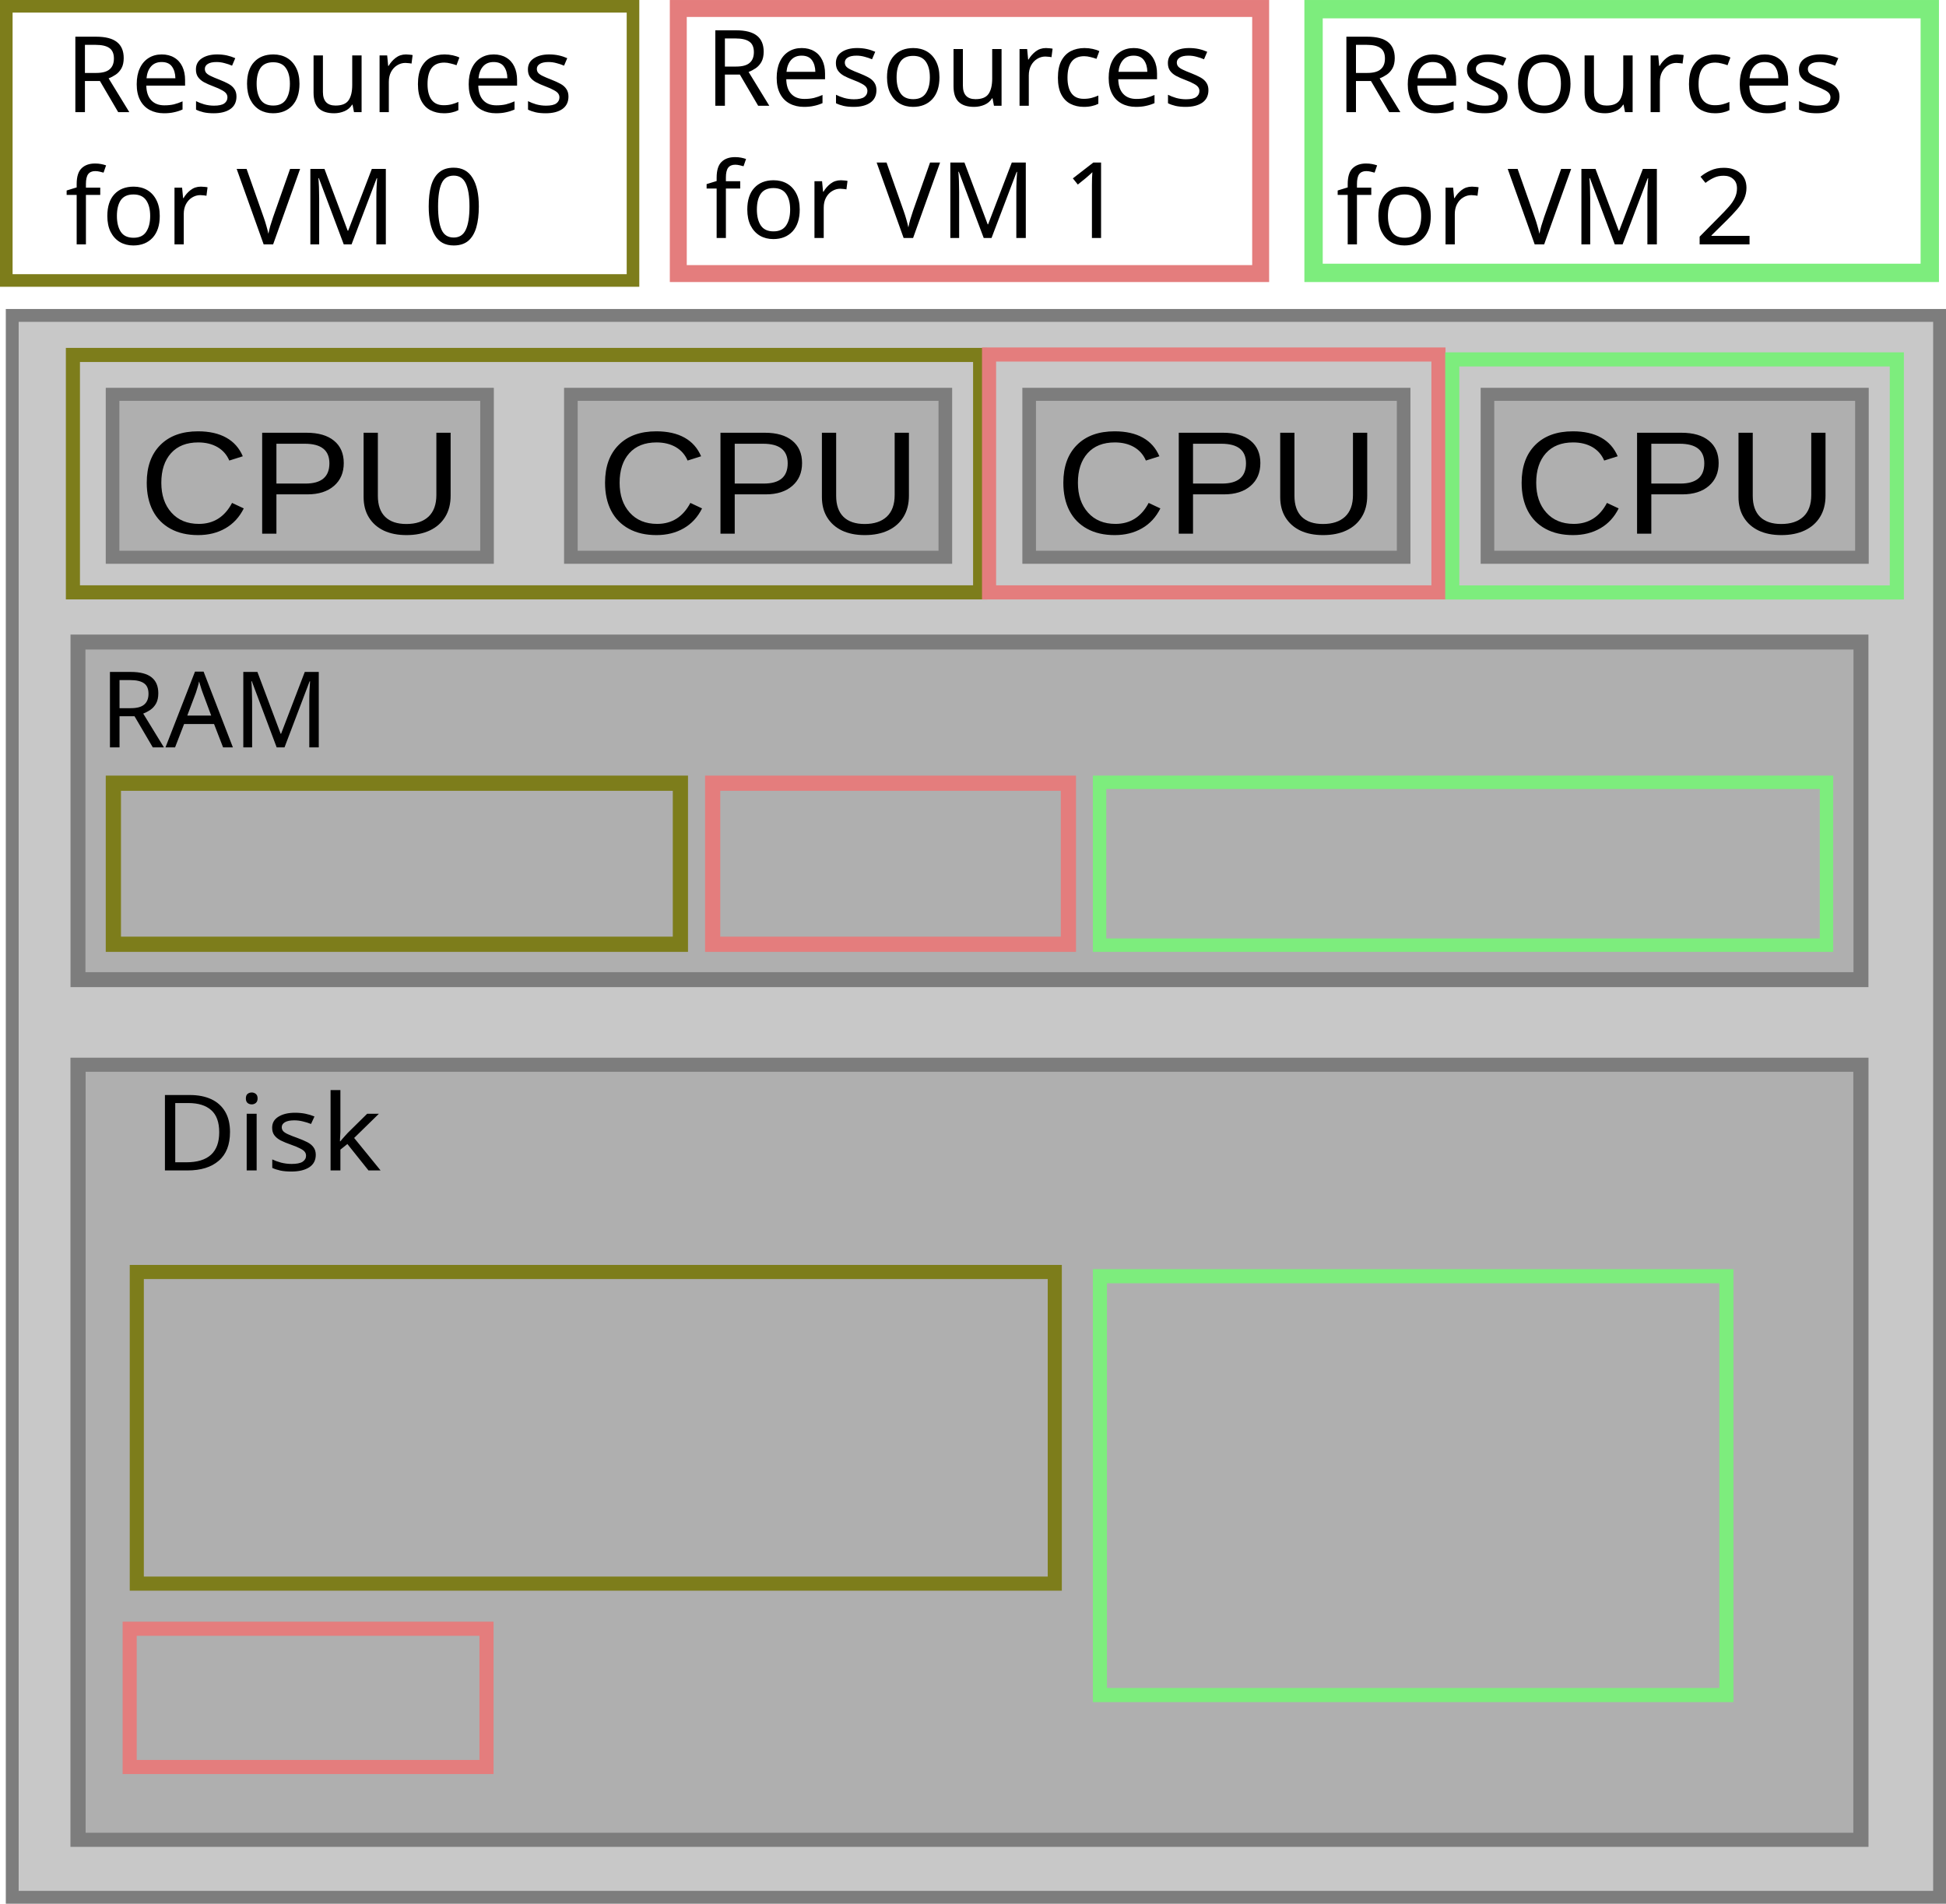
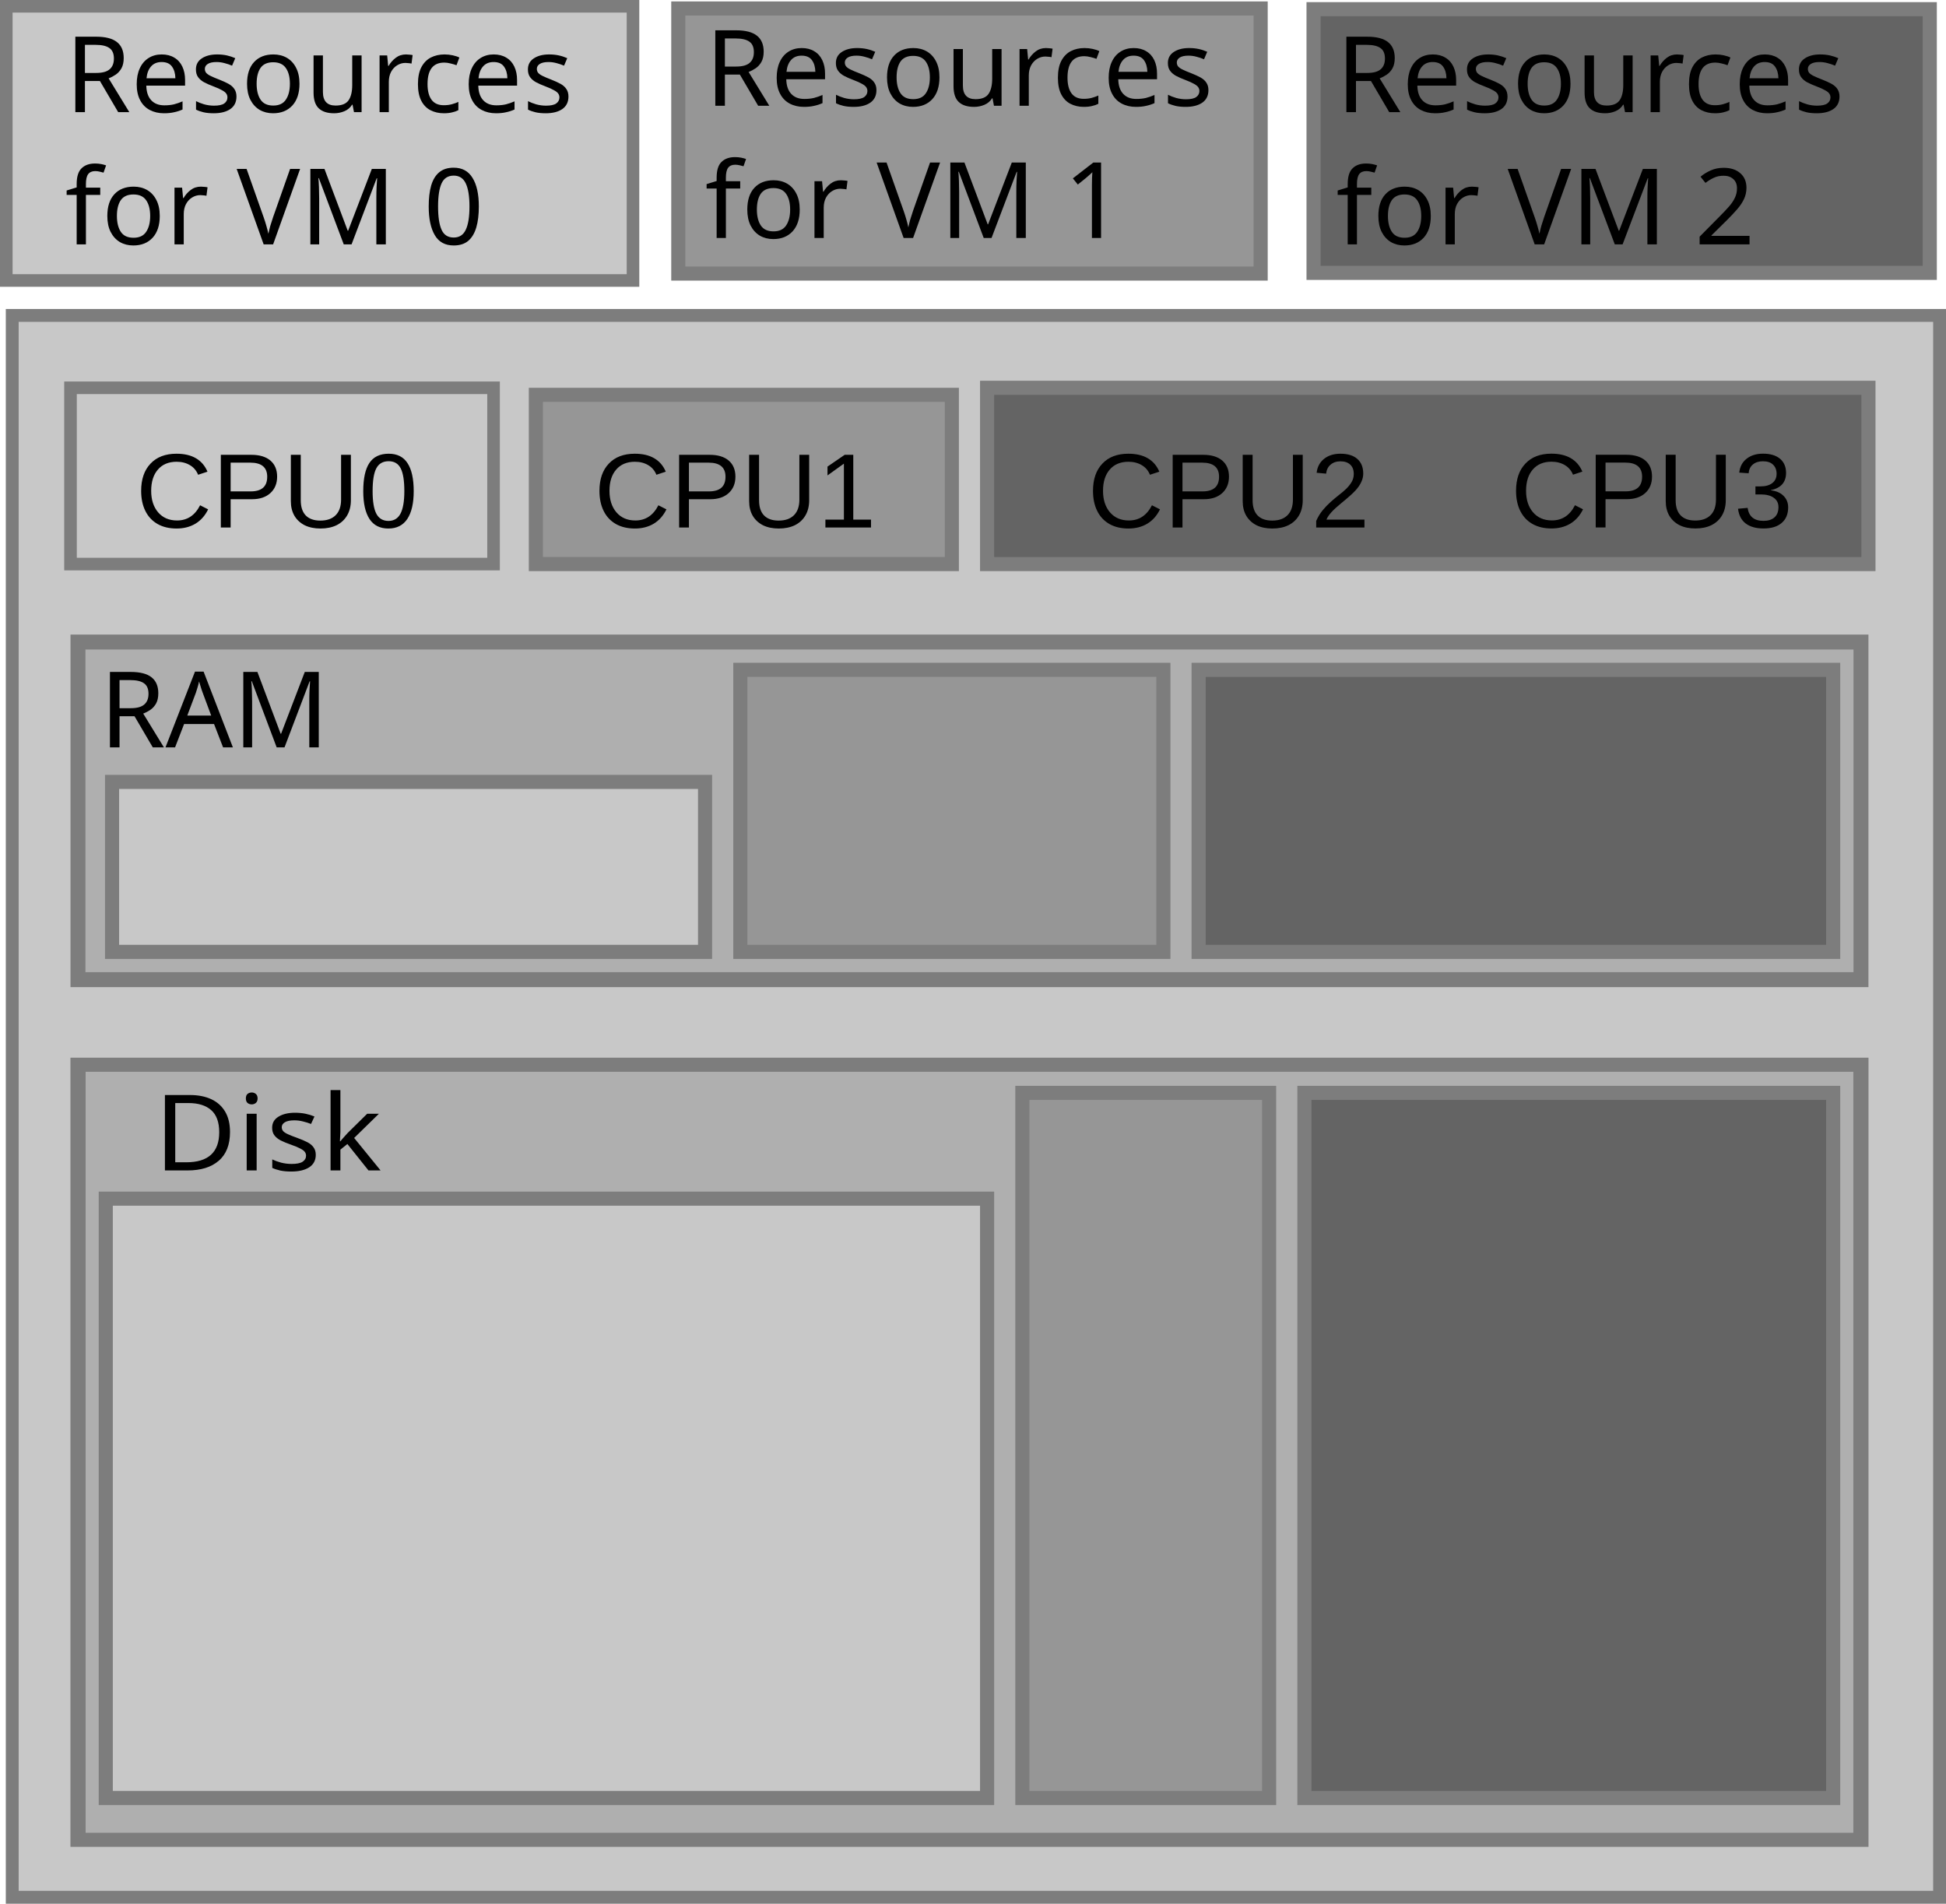
<svg xmlns="http://www.w3.org/2000/svg" width="77.893mm" height="76.2mm" viewBox="0 0 276 270" id="svg2" version="1.1">
  <defs id="defs4" />
  <g id="layer1" transform="translate(-10,-27.3622)">
    <rect style="fill:#c8c8c8;fill-opacity:1;stroke:#7d7d7d;stroke-width:1.823;stroke-linejoin:miter;stroke-miterlimit:10;stroke-dasharray:none;stroke-opacity:1" id="rect4136-4-6" width="273.354" height="224.354" x="11.735" y="72.097" />
-     <g id="g4144-0" transform="matrix(0.9656435,0,0,0.9244152,18.54238,-94.53593)">
-       <rect y="192.362" x="75" height="25" width="55" id="rect4136-0" style="fill:#afafaf;fill-opacity:1;stroke:#7d7d7d;stroke-width:2;stroke-linejoin:miter;stroke-miterlimit:10;stroke-dasharray:none;stroke-opacity:1" />
-       <text id="text4138-0" y="213.743" x="78.879" style="font-style:normal;font-weight:normal;font-size:15px;line-height:125%;font-family:sans-serif;letter-spacing:0px;word-spacing:0px;fill:#000000;fill-opacity:1;stroke:none;stroke-width:1px;stroke-linecap:butt;stroke-linejoin:miter;stroke-opacity:1" xml:space="preserve">
-         <tspan style="font-style:normal;font-variant:normal;font-weight:normal;font-stretch:normal;font-size:22.5px;font-family:Arial;-inkscape-font-specification:Arial" y="213.743" x="78.879" id="tspan4140-2">CPU</tspan>
-       </text>
-     </g>
    <g id="g4313" transform="translate(-4,-9.000008)">
      <rect y="127.421" x="25.059" height="47.882" width="252.882" id="rect4296" style="fill:#afafaf;fill-opacity:1;stroke:#7d7d7d;stroke-width:2.118;stroke-linejoin:miter;stroke-miterlimit:10;stroke-dasharray:none;stroke-opacity:1" />
      <text id="text4298" y="142.362" x="28.14" style="font-style:normal;font-weight:normal;font-size:15px;line-height:125%;font-family:sans-serif;letter-spacing:0px;word-spacing:0px;fill:#000000;fill-opacity:1;stroke:none;stroke-width:1px;stroke-linecap:butt;stroke-linejoin:miter;stroke-opacity:1" xml:space="preserve">
        <tspan y="142.362" x="28.14" id="tspan4300">RAM</tspan>
      </text>
    </g>
    <g id="g4308" transform="matrix(1.076019,0,0,0.9993278,-5.832662,-8.866578)">
      <rect y="187.362" x="25" height="110" width="235" id="rect4302" style="fill:#afafaf;fill-opacity:1;stroke:#7d7d7d;stroke-width:2;stroke-linejoin:miter;stroke-miterlimit:10;stroke-dasharray:none;stroke-opacity:1" />
      <text id="text4304" y="202.362" x="35" style="font-style:normal;font-weight:normal;font-size:15px;line-height:125%;font-family:sans-serif;letter-spacing:0px;word-spacing:0px;fill:#000000;fill-opacity:1;stroke:none;stroke-width:1px;stroke-linecap:butt;stroke-linejoin:miter;stroke-opacity:1" xml:space="preserve">
        <tspan y="202.362" x="35" id="tspan4306">Disk</tspan>
      </text>
    </g>
-     <rect style="fill:none;fill-opacity:1;stroke:#7d7d1b;stroke-width:2;stroke-linejoin:miter;stroke-miterlimit:10;stroke-dasharray:none;stroke-opacity:1" id="rect4318" width="128.671" height="33.671" x="20.341" y="77.703" />
-     <rect y="77.64" x="150.278" height="33.737" width="63.737" id="rect4302-9" style="fill:none;fill-opacity:1;stroke:#e47d7d;stroke-width:2;stroke-linejoin:miter;stroke-miterlimit:10;stroke-dasharray:none;stroke-opacity:1" />
-     <rect style="fill:#afafaf;fill-opacity:1;stroke:#7d7d1b;stroke-width:2.158;stroke-linejoin:miter;stroke-miterlimit:10;stroke-dasharray:none;stroke-opacity:1" id="rect4318-8" width="80.422" height="22.842" x="26.079" y="138.441" />
-     <rect y="138.44" x="111.078" height="22.845" width="50.453" id="rect4302-9-7" style="fill:none;fill-opacity:1;stroke:#e47d7d;stroke-width:2.155;stroke-linejoin:miter;stroke-miterlimit:10;stroke-dasharray:none;stroke-opacity:1" />
-     <rect style="fill:none;fill-opacity:1;stroke:#7d7d1b;stroke-width:2;stroke-linejoin:miter;stroke-miterlimit:10;stroke-dasharray:none;stroke-opacity:1" id="rect4318-0" width="130.198" height="44.198" x="29.401" y="207.763" />
-     <rect y="258.362" x="28.392" height="19.608" width="50.608" id="rect4302-9-7-9" style="fill:none;fill-opacity:1;stroke:#e47d7d;stroke-width:2;stroke-linejoin:miter;stroke-miterlimit:10;stroke-dasharray:none;stroke-opacity:1" />
-     <rect style="fill:none;fill-opacity:1;stroke:#7ded7d;stroke-width:2;stroke-linejoin:miter;stroke-miterlimit:10;stroke-dasharray:none;stroke-opacity:1" id="rect4136-4-6-1" width="63.054" height="33.054" x="215.973" y="78.335" />
-     <rect style="fill:none;fill-opacity:1;stroke:#7ded7d;stroke-width:1.902;stroke-linejoin:miter;stroke-miterlimit:10;stroke-dasharray:none;stroke-opacity:1" id="rect4136-4-6-1-2" width="103.098" height="23.098" x="165.951" y="138.313" />
-     <rect style="fill:none;fill-opacity:1;stroke:#7ded7d;stroke-width:2;stroke-linejoin:miter;stroke-miterlimit:10;stroke-dasharray:none;stroke-opacity:1" id="rect4136-4-6-1-2-2" width="88.852" height="59.402" x="166" y="208.362" />
-     <g id="g4144-0-1" transform="matrix(0.9656435,0,0,0.9244152,-46.45762,-94.53593)">
-       <rect y="192.362" x="75" height="25" width="55" id="rect4136-0-2" style="fill:#afafaf;fill-opacity:1;stroke:#7d7d7d;stroke-width:2;stroke-linejoin:miter;stroke-miterlimit:10;stroke-dasharray:none;stroke-opacity:1" />
-       <text id="text4138-0-9" y="213.743" x="78.879" style="font-style:normal;font-weight:normal;font-size:15px;line-height:125%;font-family:sans-serif;letter-spacing:0px;word-spacing:0px;fill:#000000;fill-opacity:1;stroke:none;stroke-width:1px;stroke-linecap:butt;stroke-linejoin:miter;stroke-opacity:1" xml:space="preserve">
-         <tspan style="font-style:normal;font-variant:normal;font-weight:normal;font-stretch:normal;font-size:22.5px;font-family:Arial;-inkscape-font-specification:Arial" y="213.743" x="78.879" id="tspan4140-2-9">CPU</tspan>
-       </text>
-     </g>
-     <g id="g4144-0-4" transform="matrix(0.9656435,0,0,0.9244152,83.54238,-94.53593)">
-       <rect y="192.362" x="75" height="25" width="55" id="rect4136-0-1" style="fill:#afafaf;fill-opacity:1;stroke:#7d7d7d;stroke-width:2;stroke-linejoin:miter;stroke-miterlimit:10;stroke-dasharray:none;stroke-opacity:1" />
-       <text id="text4138-0-2" y="213.743" x="78.879" style="font-style:normal;font-weight:normal;font-size:15px;line-height:125%;font-family:sans-serif;letter-spacing:0px;word-spacing:0px;fill:#000000;fill-opacity:1;stroke:none;stroke-width:1px;stroke-linecap:butt;stroke-linejoin:miter;stroke-opacity:1" xml:space="preserve">
-         <tspan style="font-style:normal;font-variant:normal;font-weight:normal;font-stretch:normal;font-size:22.5px;font-family:Arial;-inkscape-font-specification:Arial" y="213.743" x="78.879" id="tspan4140-2-8">CPU</tspan>
-       </text>
-     </g>
-     <g id="g4144-0-0" transform="matrix(0.9656435,0,0,0.9244152,148.5424,-94.53593)">
-       <rect y="192.362" x="75" height="25" width="55" id="rect4136-0-5" style="fill:#afafaf;fill-opacity:1;stroke:#7d7d7d;stroke-width:2;stroke-linejoin:miter;stroke-miterlimit:10;stroke-dasharray:none;stroke-opacity:1" />
-       <text id="text4138-0-1" y="213.743" x="78.879" style="font-style:normal;font-weight:normal;font-size:15px;line-height:125%;font-family:sans-serif;letter-spacing:0px;word-spacing:0px;fill:#000000;fill-opacity:1;stroke:none;stroke-width:1px;stroke-linecap:butt;stroke-linejoin:miter;stroke-opacity:1" xml:space="preserve">
-         <tspan style="font-style:normal;font-variant:normal;font-weight:normal;font-stretch:normal;font-size:22.5px;font-family:Arial;-inkscape-font-specification:Arial" y="213.743" x="78.879" id="tspan4140-2-3">CPU</tspan>
-       </text>
-     </g>
    <g id="g4534" transform="translate(185,-5.4254292e-7)">
-       <rect ry="0" y="28.663" x="11.301" height="37.399" width="87.399" id="rect4514" style="opacity:1;fill:none;fill-opacity:1;stroke:#7ded7d;stroke-width:2.601;stroke-linejoin:miter;stroke-miterlimit:10;stroke-dasharray:none;stroke-opacity:1" />
+       <rect ry="0" y="28.663" x="11.301" height="37.399" width="87.399" id="rect4514" style="opacity:1;fill:#646464;fill-opacity:1;stroke:#7d7d7d;stroke-width:2;stroke-linejoin:miter;stroke-miterlimit:10;stroke-dasharray:none;stroke-opacity:1" />
      <text id="text4516" y="43.268" x="14.502" style="font-style:normal;font-weight:normal;font-size:15px;line-height:125%;font-family:sans-serif;letter-spacing:0px;word-spacing:0px;fill:#000000;fill-opacity:1;stroke:none;stroke-width:1px;stroke-linecap:butt;stroke-linejoin:miter;stroke-opacity:1" xml:space="preserve">
        <tspan y="43.268" x="14.502" id="tspan4518">Resources </tspan>
        <tspan id="tspan4520" y="62.018" x="14.502">for VM 2</tspan>
      </text>
+       <rect ry="0" y="82.362" x="-35" height="25" width="125" id="rect4514-7" style="opacity:1;fill:#646464;fill-opacity:1;stroke:#7d7d7d;stroke-width:2;stroke-linejoin:miter;stroke-miterlimit:10;stroke-dasharray:none;stroke-opacity:1" />
    </g>
    <g id="g4555" transform="translate(-9.328964,10)">
+       <rect y="18.255" x="20.222" height="38.885" width="88.885" id="rect4318-2" style="fill:#c8c8c8;fill-opacity:1;stroke:#7d7d7d;stroke-width:1.786;stroke-linejoin:miter;stroke-miterlimit:10;stroke-dasharray:none;stroke-opacity:1" />
      <text id="text4528" y="33.268" x="28.564" style="font-style:normal;font-weight:normal;font-size:15px;line-height:125%;font-family:sans-serif;letter-spacing:0px;word-spacing:0px;fill:#000000;fill-opacity:1;stroke:none;stroke-width:1px;stroke-linecap:butt;stroke-linejoin:miter;stroke-opacity:1" xml:space="preserve">
        <tspan y="33.268" x="28.564" id="tspan4530">Resources </tspan>
        <tspan id="tspan4532" y="52.018" x="28.564">for VM 0</tspan>
      </text>
-       <rect y="18.255" x="20.222" height="38.885" width="88.885" id="rect4318-2" style="fill:none;fill-opacity:1;stroke:#7d7d1b;stroke-width:1.786;stroke-linejoin:miter;stroke-miterlimit:10;stroke-dasharray:none;stroke-opacity:1" />
+       <rect y="72.362" x="29.329" height="25" width="60" id="rect4318-2-9" style="fill:#c8c8c8;fill-opacity:1;stroke:#7d7d7d;stroke-width:1.786;stroke-linejoin:miter;stroke-miterlimit:10;stroke-dasharray:none;stroke-opacity:1" />
    </g>
    <g id="g4576" transform="translate(-15,4.999999)">
+       <rect style="fill:#969696;fill-opacity:1;stroke:#7d7d7d;stroke-width:2;stroke-linejoin:miter;stroke-miterlimit:10;stroke-dasharray:none;stroke-opacity:1;opacity:1" id="rect4302-9-77" width="82.597" height="37.597" x="121.202" y="23.564" />
      <text id="text4522" y="37.362" x="125" style="font-style:normal;font-weight:normal;font-size:15px;line-height:125%;font-family:sans-serif;letter-spacing:0px;word-spacing:0px;fill:#000000;fill-opacity:1;stroke:none;stroke-width:1px;stroke-linecap:butt;stroke-linejoin:miter;stroke-opacity:1" xml:space="preserve">
        <tspan y="37.362" x="125" id="tspan4524">Resources</tspan>
        <tspan id="tspan4526" y="56.112" x="125">for VM 1</tspan>
      </text>
-       <rect style="fill:none;fill-opacity:1;stroke:#e47d7d;stroke-width:2.403;stroke-linejoin:miter;stroke-miterlimit:10;stroke-dasharray:none;stroke-opacity:1" id="rect4302-9-77" width="82.597" height="37.597" x="121.202" y="23.564" />
+       <rect style="opacity:1;fill:#969696;fill-opacity:1;stroke:#7d7d7d;stroke-width:2;stroke-linejoin:miter;stroke-miterlimit:10;stroke-dasharray:none;stroke-opacity:1" id="rect4302-9-77-2" width="59" height="24" x="101" y="78.362" />
    </g>
+     <text xml:space="preserve" style="font-style:normal;font-weight:normal;font-size:15px;line-height:125%;font-family:sans-serif;letter-spacing:0px;word-spacing:0px;fill:#000000;fill-opacity:1;stroke:none;stroke-width:1px;stroke-linecap:butt;stroke-linejoin:miter;stroke-opacity:1" x="29.253" y="102.179" id="text4183">
+       <tspan id="tspan4185" x="29.253" y="102.179" style="font-style:normal;font-variant:normal;font-weight:normal;font-stretch:normal;font-size:15px;font-family:Arial;-inkscape-font-specification:Arial">CPU0</tspan>
+     </text>
+     <text xml:space="preserve" style="font-style:normal;font-weight:normal;font-size:15px;line-height:125%;font-family:sans-serif;letter-spacing:0px;word-spacing:0px;fill:#000000;fill-opacity:1;stroke:none;stroke-width:1px;stroke-linecap:butt;stroke-linejoin:miter;stroke-opacity:1" x="94.253" y="102.179" id="text4183-7">
+       <tspan id="tspan4185-1" x="94.253" y="102.179" style="font-style:normal;font-variant:normal;font-weight:normal;font-stretch:normal;font-size:15px;font-family:Arial;-inkscape-font-specification:Arial">CPU1</tspan>
+     </text>
+     <text xml:space="preserve" style="font-style:normal;font-weight:normal;font-size:15px;line-height:125%;font-family:sans-serif;letter-spacing:0px;word-spacing:0px;fill:#000000;fill-opacity:1;stroke:none;stroke-width:1px;stroke-linecap:butt;stroke-linejoin:miter;stroke-opacity:1" x="164.253" y="102.179" id="text4183-7-2">
+       <tspan id="tspan4185-1-4" x="164.253" y="102.179" style="font-style:normal;font-variant:normal;font-weight:normal;font-stretch:normal;font-size:15px;font-family:Arial;-inkscape-font-specification:Arial">CPU2</tspan>
+     </text>
+     <text xml:space="preserve" style="font-style:normal;font-weight:normal;font-size:15px;line-height:125%;font-family:sans-serif;letter-spacing:0px;word-spacing:0px;fill:#000000;fill-opacity:1;stroke:none;stroke-width:1px;stroke-linecap:butt;stroke-linejoin:miter;stroke-opacity:1" x="224.253" y="102.172" id="text4183-7-0">
+       <tspan id="tspan4185-1-9" x="224.253" y="102.172" style="font-style:normal;font-variant:normal;font-weight:normal;font-stretch:normal;font-size:15px;font-family:Arial;-inkscape-font-specification:Arial">CPU3</tspan>
+     </text>
+     <rect y="138.255" x="25.893" height="24.107" width="84.107" id="rect4318-2-0" style="fill:#c8c8c8;fill-opacity:1;stroke:#7d7d7d;stroke-width:2;stroke-linejoin:miter;stroke-miterlimit:10;stroke-dasharray:none;stroke-opacity:1" />
+     <rect style="opacity:1;fill:#969696;fill-opacity:1;stroke:#7d7d7d;stroke-width:2;stroke-linejoin:miter;stroke-miterlimit:10;stroke-dasharray:none;stroke-opacity:1" id="rect4302-9-77-2-7" width="60" height="40" x="115" y="122.362" />
+     <rect ry="0" y="122.362" x="180" height="40" width="90" id="rect4514-7-4" style="opacity:1;fill:#646464;fill-opacity:1;stroke:#7d7d7d;stroke-width:2;stroke-linejoin:miter;stroke-miterlimit:10;stroke-dasharray:none;stroke-opacity:1" />
+     <rect y="197.362" x="25" height="85" width="125" id="rect4318-2-0-5" style="fill:#c8c8c8;fill-opacity:1;stroke:#7d7d7d;stroke-width:2;stroke-linejoin:miter;stroke-miterlimit:10;stroke-dasharray:none;stroke-opacity:1" />
+     <rect style="opacity:1;fill:#969696;fill-opacity:1;stroke:#7d7d7d;stroke-width:2;stroke-linejoin:miter;stroke-miterlimit:10;stroke-dasharray:none;stroke-opacity:1" id="rect4302-9-77-2-7-7" width="35" height="100" x="155" y="182.362" />
+     <rect ry="0" y="182.362" x="195" height="100" width="75" id="rect4514-7-4-7" style="opacity:1;fill:#646464;fill-opacity:1;stroke:#7d7d7d;stroke-width:2;stroke-linejoin:miter;stroke-miterlimit:10;stroke-dasharray:none;stroke-opacity:1" />
  </g>
</svg>
